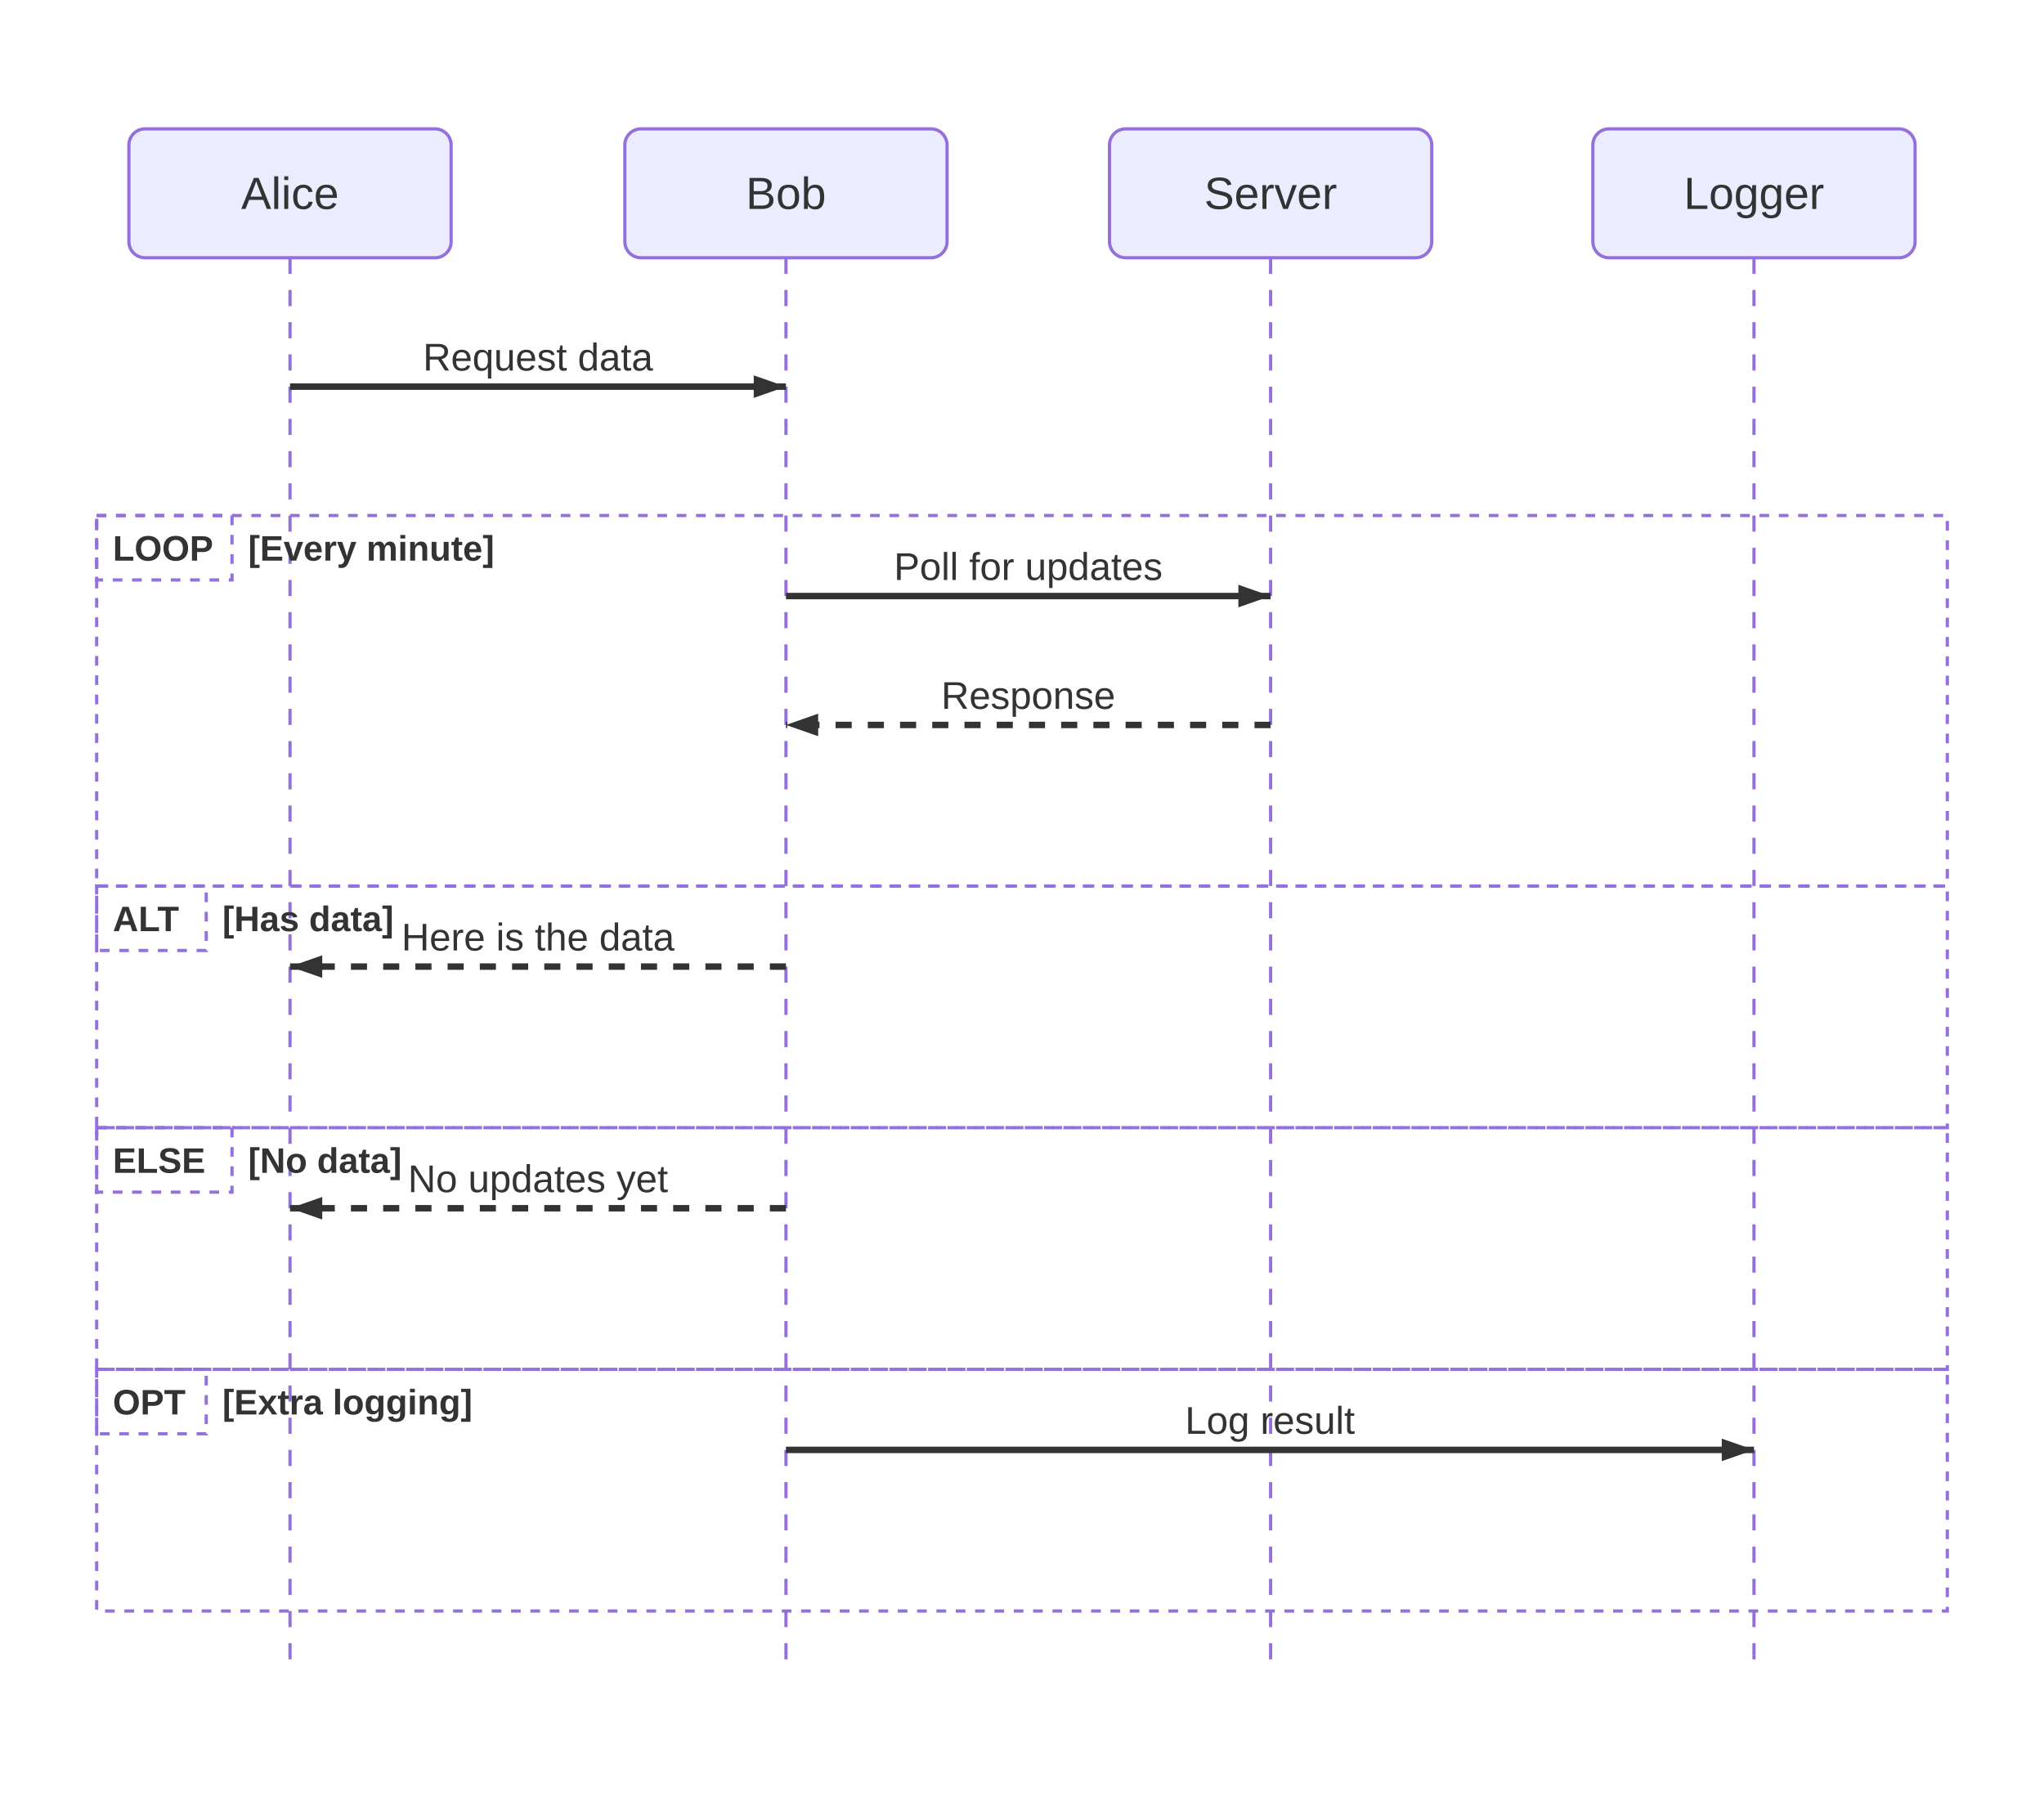
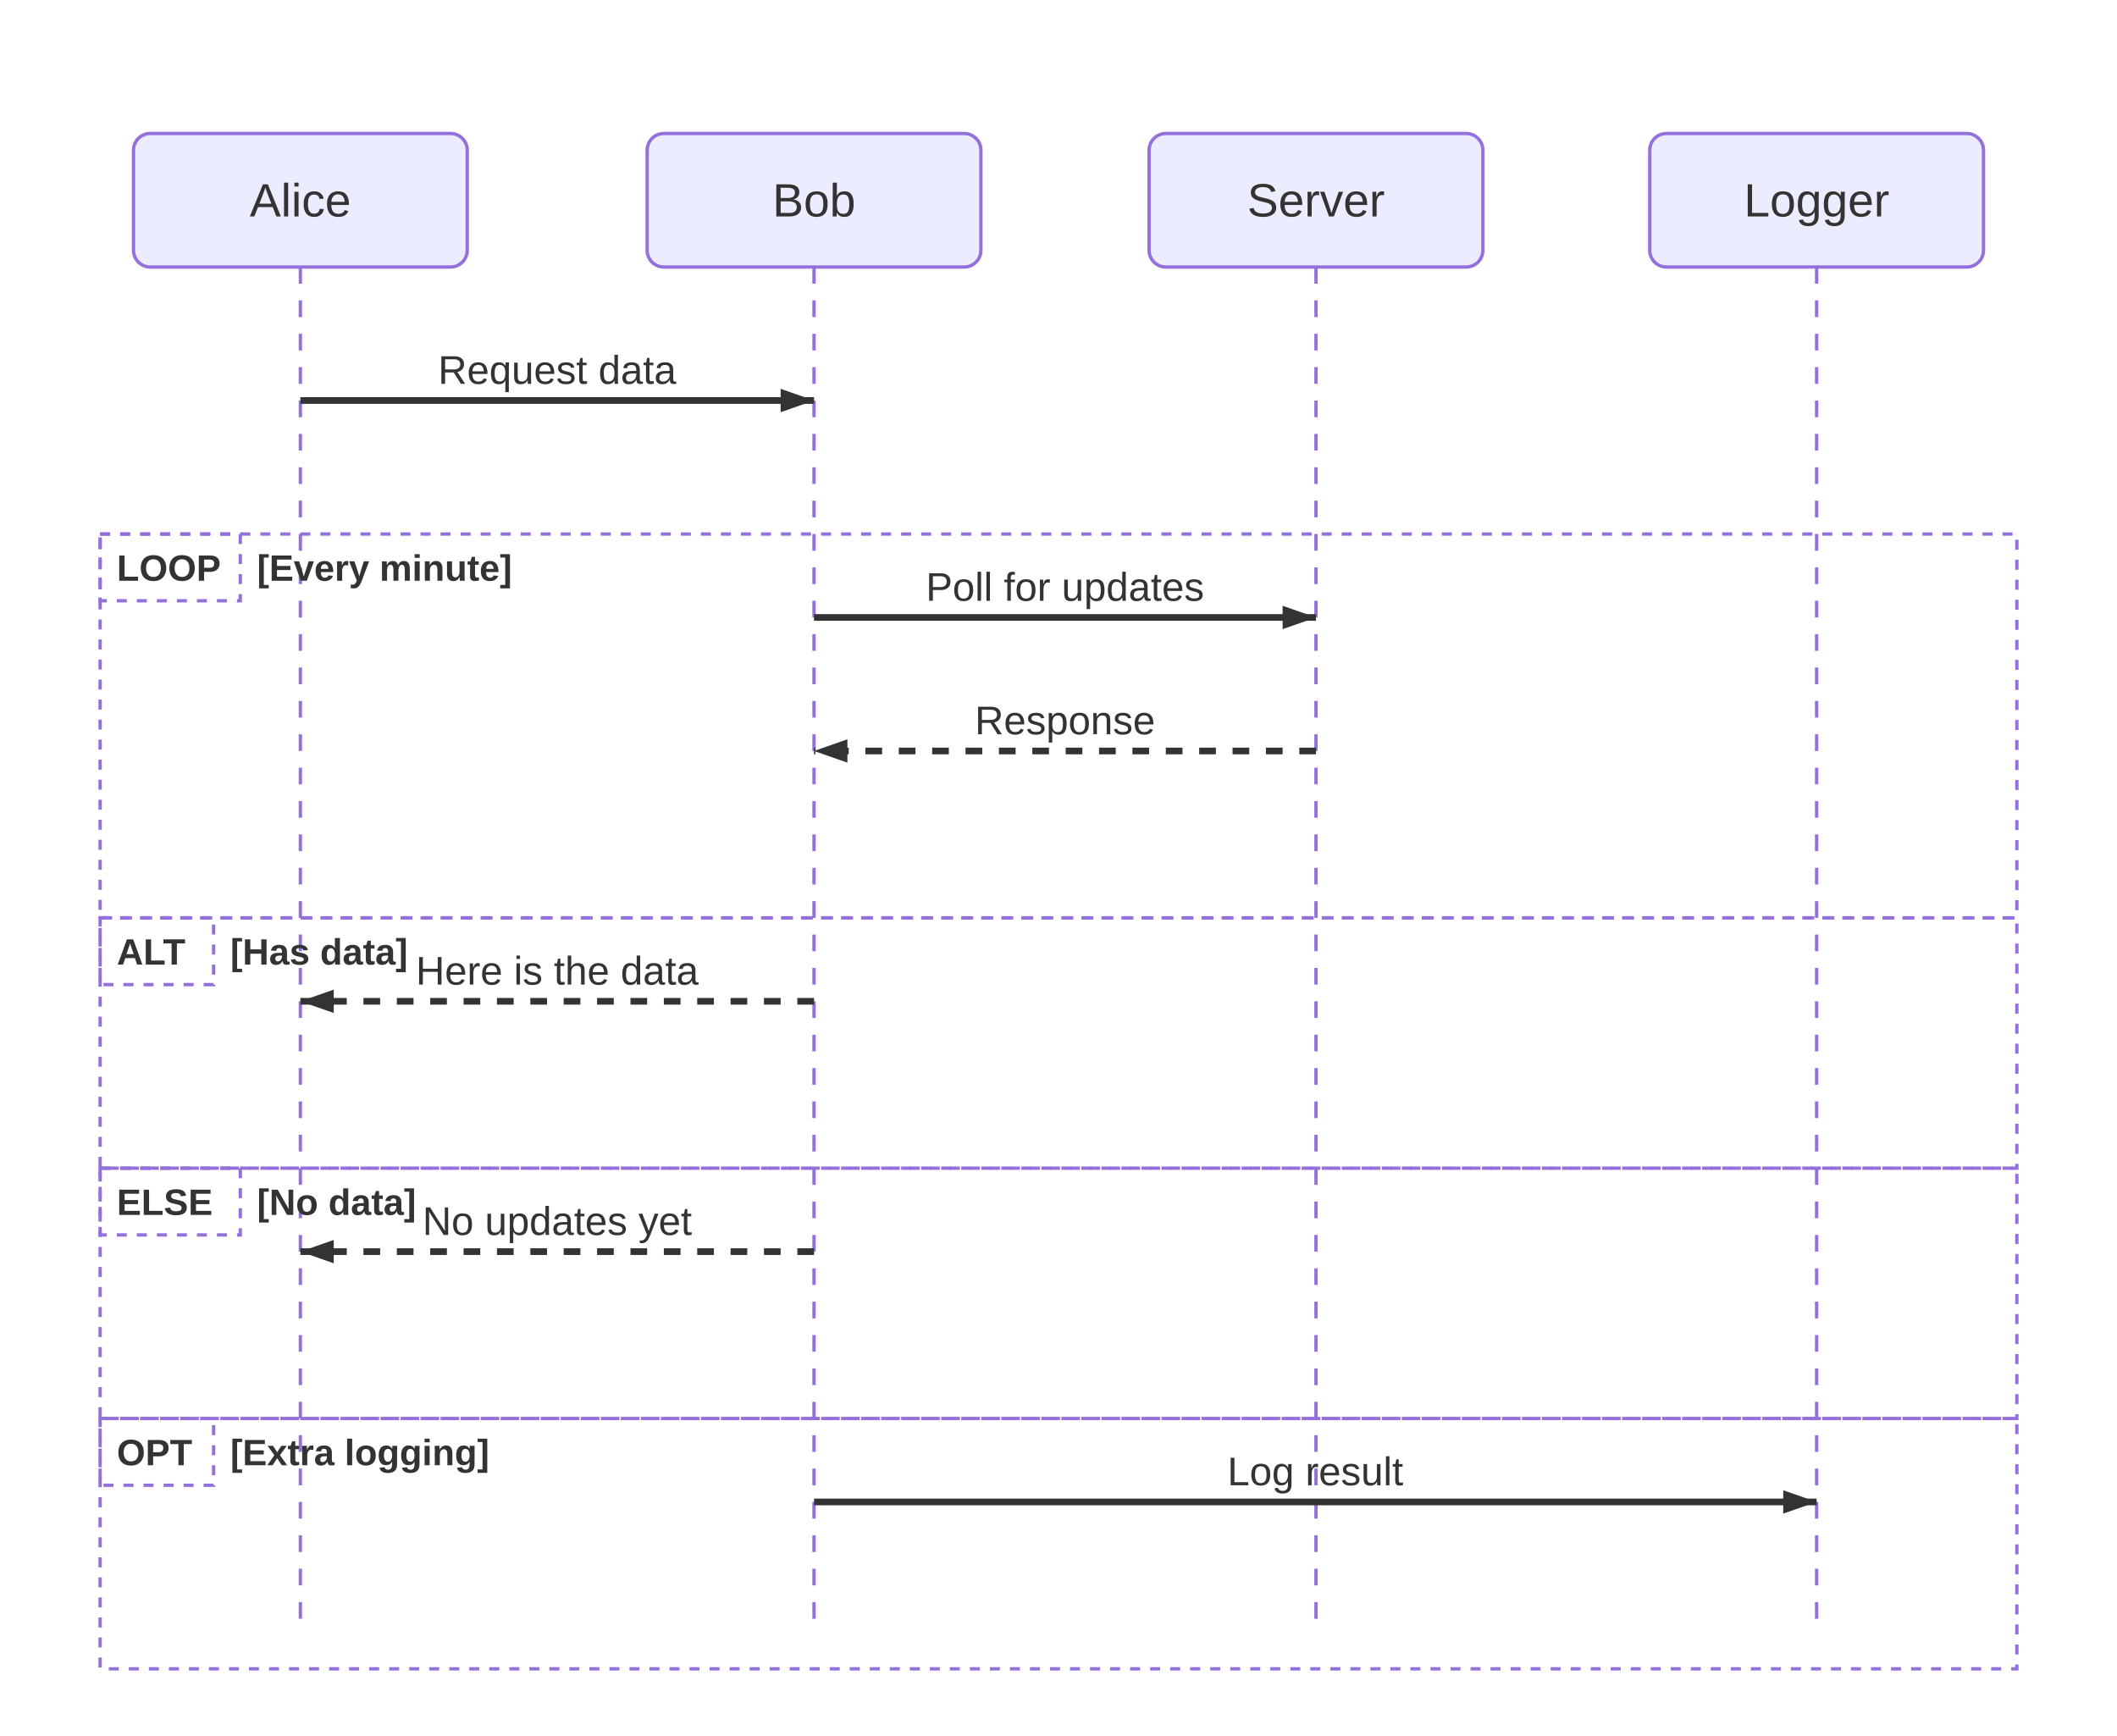
- <svg xmlns="http://www.w3.org/2000/svg" viewBox="-20.0 -20 634.3 560" width="634.3" height="560" style="background-color: white">
+ <svg xmlns="http://www.w3.org/2000/svg" viewBox="-20.0 -20 634.3 520" width="634.3" height="520" style="background-color: white">
  <defs>
    <marker id="seq-arrow" markerWidth="10" markerHeight="7" refX="10" refY="3.5" orient="auto" markerUnits="userSpaceOnUse">
      <polygon points="0 0, 10 3.5, 0 7" fill="#333333" />
    </marker>
    <marker id="seq-arrow-open" markerWidth="10" markerHeight="7" refX="10" refY="3.5" orient="auto" markerUnits="userSpaceOnUse">
      <polyline points="0 0, 10 3.5, 0 7" fill="none" stroke="#333333" stroke-width="1.5" />
    </marker>
    <marker id="seq-cross" markerWidth="10" markerHeight="10" refX="5" refY="5" orient="auto" markerUnits="userSpaceOnUse">
      <line x1="0" y1="0" x2="10" y2="10" stroke="#333333" stroke-width="2" />
      <line x1="10" y1="0" x2="0" y2="10" stroke="#333333" stroke-width="2" />
    </marker>
    <marker id="seq-async" markerWidth="10" markerHeight="7" refX="10" refY="3.5" orient="auto" markerUnits="userSpaceOnUse">
      <polyline points="0 0, 10 3.5, 0 7" fill="none" stroke="#333333" stroke-width="1.5" />
    </marker>
  </defs>
  <style>.seq-participant rect { fill: #ECECFF; stroke: #9370DB; stroke-width: 1; }
.seq-participant text { fill: #333333; font-family: "trebuchet ms", verdana, arial, sans-serif, "Apple Color Emoji", "Segoe UI Emoji", "Noto Color Emoji", "Twemoji Mozilla"; font-size: 14px; }
.seq-lifeline { stroke: #9370DB; stroke-width: 1; stroke-dasharray: 5,5; }
.seq-message line, .seq-message path { stroke: #333333; stroke-width: 2; }
.seq-message text { fill: #333333; font-family: "trebuchet ms", verdana, arial, sans-serif, "Apple Color Emoji", "Segoe UI Emoji", "Noto Color Emoji", "Twemoji Mozilla"; font-size: 12px; }
.seq-activation { fill: #ECECFF; stroke: #9370DB; stroke-width: 1; }
.seq-note rect { fill: #ffffcc; stroke: #aaaa33; stroke-width: 1; }
.seq-note text { fill: #333333; font-family: "trebuchet ms", verdana, arial, sans-serif, "Apple Color Emoji", "Segoe UI Emoji", "Noto Color Emoji", "Twemoji Mozilla"; font-size: 12px; }
.seq-fragment rect { fill: none; stroke: #9370DB; stroke-width: 1; stroke-dasharray: 3,3; }
.seq-fragment text { fill: #333333; font-family: "trebuchet ms", verdana, arial, sans-serif, "Apple Color Emoji", "Segoe UI Emoji", "Noto Color Emoji", "Twemoji Mozilla"; font-size: 11px; font-weight: bold; }
.seq-actor line, .seq-actor circle { stroke: #9370DB; stroke-width: 1; fill: none; }
.seq-actor text { fill: #333333; font-family: "trebuchet ms", verdana, arial, sans-serif, "Apple Color Emoji", "Segoe UI Emoji", "Noto Color Emoji", "Twemoji Mozilla"; font-size: 14px; }
</style>
-   <line class="seq-lifeline" x1="70" y1="60" x2="70" y2="500" />
-   <line class="seq-lifeline" x1="223.9" y1="60" x2="223.9" y2="500" />
-   <line class="seq-lifeline" x1="374.3" y1="60" x2="374.3" y2="500" />
-   <line class="seq-lifeline" x1="524.3" y1="60" x2="524.3" y2="500" />
+   <line class="seq-lifeline" x1="70" y1="60" x2="70" y2="470" />
+   <line class="seq-lifeline" x1="223.9" y1="60" x2="223.9" y2="470" />
+   <line class="seq-lifeline" x1="374.3" y1="60" x2="374.3" y2="470" />
+   <line class="seq-lifeline" x1="524.3" y1="60" x2="524.3" y2="470" />
  <g class="seq-fragment">
    <rect x="10" y="140" width="574.3" height="115" />
    <rect x="10" y="140" width="42" height="20" fill="#e8e8e8" stroke="none" />
    <text x="15" y="154">LOOP</text>
    <text x="57" y="154">[Every minute]</text>
  </g>
  <g class="seq-fragment">
    <rect x="10" y="255" width="574.3" height="75" />
    <rect x="10" y="255" width="34" height="20" fill="#e8e8e8" stroke="none" />
    <text x="15" y="269">ALT</text>
    <text x="49" y="269">[Has data]</text>
  </g>
  <g class="seq-fragment">
    <rect x="10" y="330" width="574.3" height="75" />
    <rect x="10" y="330" width="42" height="20" fill="#e8e8e8" stroke="none" />
    <text x="15" y="344">ELSE</text>
    <text x="57" y="344">[No data]</text>
  </g>
  <g class="seq-fragment">
    <rect x="10" y="405" width="574.3" height="75" />
    <rect x="10" y="405" width="34" height="20" fill="#e8e8e8" stroke="none" />
    <text x="15" y="419">OPT</text>
    <text x="49" y="419">[Extra logging]</text>
  </g>
  <g class="seq-message">
    <line x1="70" y1="100" x2="223.9" y2="100" marker-end="url(#seq-arrow)" />
    <text x="146.95" text-anchor="middle" y="95">Request data</text>
  </g>
  <g class="seq-message">
    <line x1="223.9" y1="165" x2="374.3" y2="165" marker-end="url(#seq-arrow)" />
    <text x="299.1" text-anchor="middle" y="160">Poll for updates</text>
  </g>
  <g class="seq-message">
    <line x1="374.3" y1="205" x2="223.9" y2="205" marker-end="url(#seq-arrow)" stroke-dasharray="5,5" />
    <text x="299.1" text-anchor="middle" y="200">Response</text>
  </g>
  <g class="seq-message">
    <line x1="223.9" y1="280" x2="70" y2="280" marker-end="url(#seq-arrow)" stroke-dasharray="5,5" />
    <text x="146.95" text-anchor="middle" y="275">Here is the data</text>
  </g>
  <g class="seq-message">
    <line x1="223.9" y1="355" x2="70" y2="355" marker-end="url(#seq-arrow)" stroke-dasharray="5,5" />
    <text x="146.95" text-anchor="middle" y="350">No updates yet</text>
  </g>
  <g class="seq-message">
    <line x1="223.9" y1="430" x2="524.3" y2="430" marker-end="url(#seq-arrow)" />
    <text x="374.1" text-anchor="middle" y="425">Log result</text>
  </g>
  <g class="seq-participant" data-participant-id="Alice">
    <rect x="20" y="20" width="100" height="40" rx="5" />
    <text x="70" y="40" text-anchor="middle" dominant-baseline="central">Alice</text>
  </g>
  <g class="seq-participant" data-participant-id="Bob">
    <rect x="173.9" y="20" width="100" height="40" rx="5" />
    <text x="223.9" y="40" text-anchor="middle" dominant-baseline="central">Bob</text>
  </g>
  <g class="seq-participant" data-participant-id="Server">
    <rect x="324.3" y="20" width="100" height="40" rx="5" />
    <text x="374.3" y="40" text-anchor="middle" dominant-baseline="central">Server</text>
  </g>
  <g class="seq-participant" data-participant-id="Logger">
    <rect x="474.3" y="20" width="100" height="40" rx="5" />
    <text x="524.3" y="40" text-anchor="middle" dominant-baseline="central">Logger</text>
  </g>
</svg>
